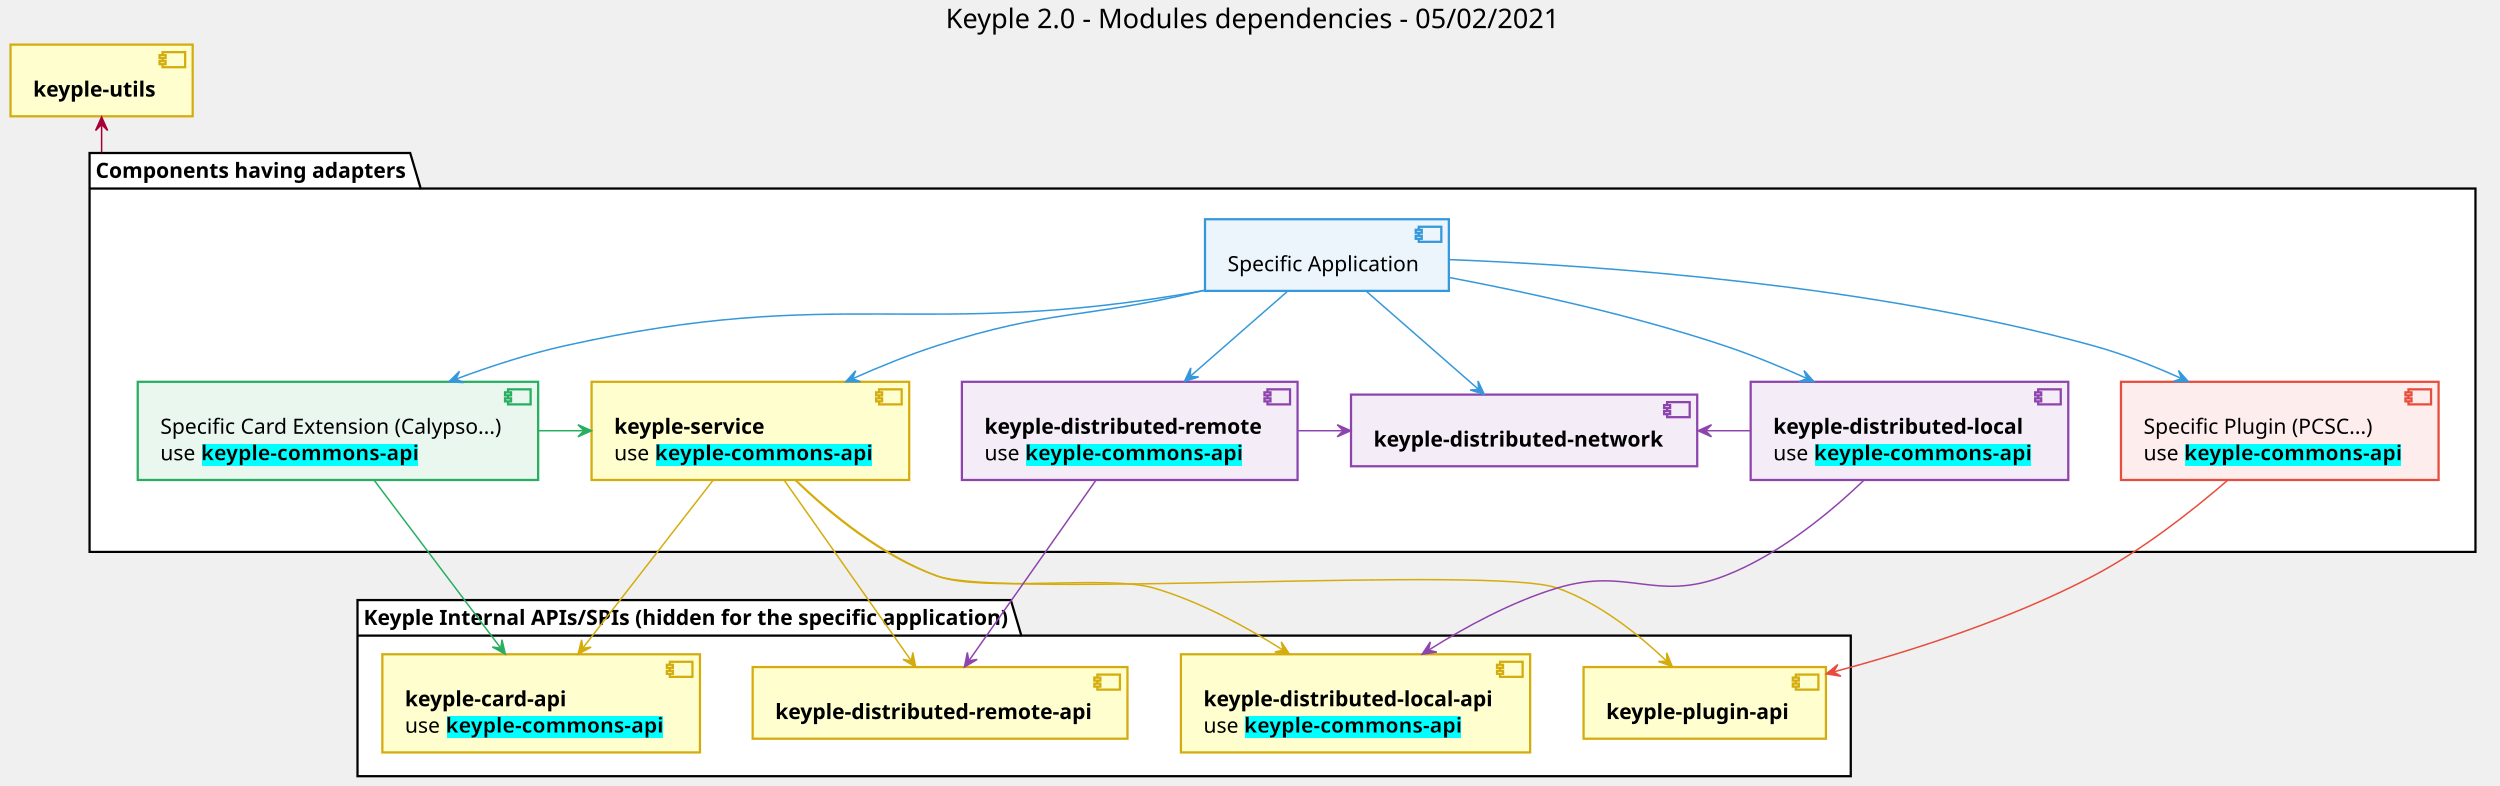
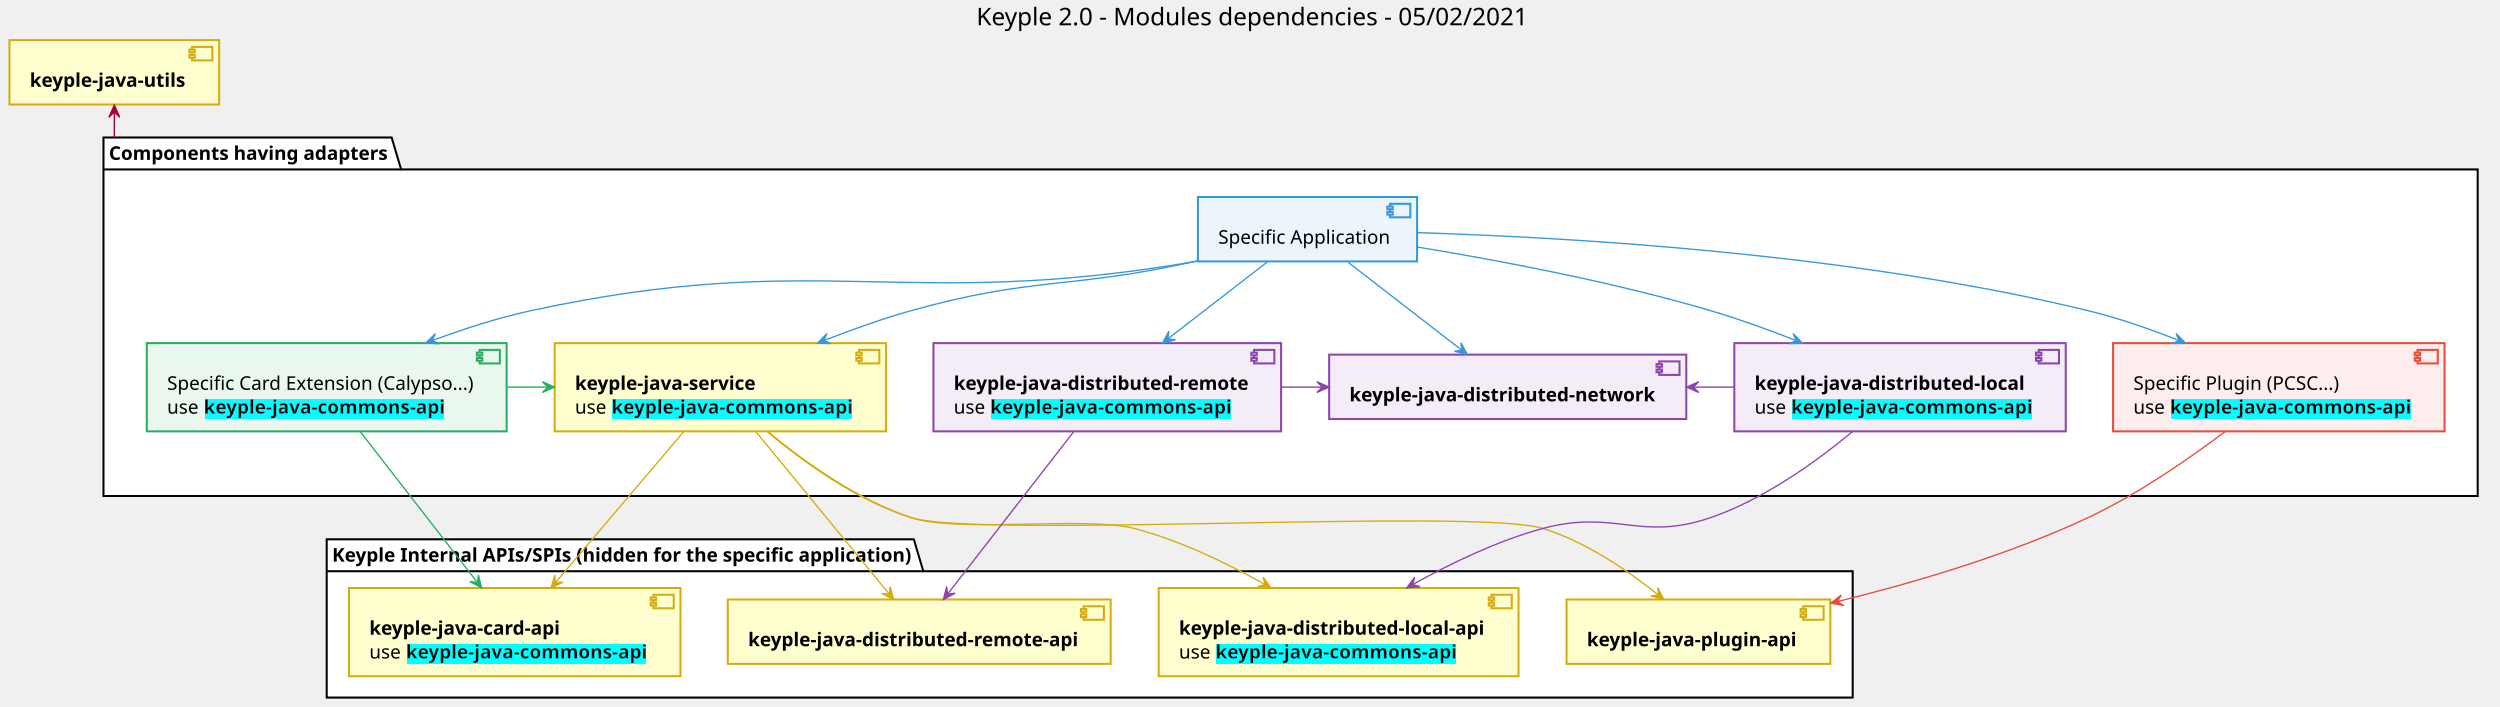
- <svg xmlns="http://www.w3.org/2000/svg" contentScriptType="application/ecmascript" contentStyleType="text/css" height="1305px" preserveAspectRatio="none" style="width:4152px;height:1305px;" version="1.1" viewBox="0 0 4152 1305" width="4152.5px" zoomAndPan="magnify">
+ <svg xmlns="http://www.w3.org/2000/svg" contentScriptType="application/ecmascript" contentStyleType="text/css" height="1305px" preserveAspectRatio="none" style="width:4620px;height:1305px;" version="1.1" viewBox="0 0 4620 1305" width="4620px" zoomAndPan="magnify">
  <defs>
-     <filter height="1" id="ba71wgr8ds7eg0" width="1" x="0" y="0">
+     <filter height="1" id="b1gatxdrykxmls0" width="1" x="0" y="0">
      <feFlood flood-color="#00FFFF" result="flood" />
      <feComposite in="SourceGraphic" in2="flood" operator="over" />
    </filter>
  </defs>
  <g>
-     <text fill="#000000" font-family="sans-serif" font-size="45" lengthAdjust="spacing" textLength="980" x="1570.625" y="46.714">Keyple 2.0 - Modules dependencies - 05/02/2021</text>
-     <polygon fill="#FFFFFF" points="148.75,254.102,681.25,254.102,698.75,313.125,4111.25,313.125,4111.25,916.602,148.75,916.602,148.75,254.102" style="stroke:#000000;stroke-width:3.75;" />
-     <line style="stroke:#000000;stroke-width:3.75;" x1="148.75" x2="698.75" y1="313.125" y2="313.125" />
-     <text fill="#000000" font-family="sans-serif" font-size="35" font-weight="bold" lengthAdjust="spacing" textLength="517.5" x="158.75" y="295.435">Components having adapters</text>
-     <polygon fill="#FFFFFF" points="593.75,996.602,1678.75,996.602,1696.25,1055.625,3073.75,1055.625,3073.75,1289.102,593.75,1289.102,593.75,996.602" style="stroke:#000000;stroke-width:3.75;" />
-     <line style="stroke:#000000;stroke-width:3.75;" x1="593.75" x2="1696.25" y1="1055.625" y2="1055.625" />
-     <text fill="#000000" font-family="sans-serif" font-size="35" font-weight="bold" lengthAdjust="spacing" textLength="1070" x="603.75" y="1037.935">Keyple Internal APIs/SPIs (hidden for the specific application)</text>
-     <rect fill="#EBF5FB" height="119.023" style="stroke:#3498DB;stroke-width:3.75;" width="405" x="2001.25" y="364.102" />
-     <rect fill="#EBF5FB" height="25" style="stroke:#3498DB;stroke-width:3.75;" width="37.5" x="2356.25" y="376.602" />
-     <rect fill="#EBF5FB" height="5" style="stroke:#3498DB;stroke-width:3.75;" width="10" x="2351.25" y="381.602" />
-     <rect fill="#EBF5FB" height="5" style="stroke:#3498DB;stroke-width:3.75;" width="10" x="2351.25" y="391.602" />
-     <text fill="#000000" font-family="sans-serif" font-size="35" lengthAdjust="spacing" textLength="305" x="2038.75" y="450.435">Specific Application</text>
-     <rect fill="#FEFECE" height="163.047" style="stroke:#D4AC0D;stroke-width:3.75;" width="527.5" x="982.5" y="634.102" />
-     <rect fill="#FEFECE" height="25" style="stroke:#D4AC0D;stroke-width:3.75;" width="37.5" x="1460" y="646.602" />
-     <rect fill="#FEFECE" height="5" style="stroke:#D4AC0D;stroke-width:3.75;" width="10" x="1455" y="651.602" />
-     <rect fill="#FEFECE" height="5" style="stroke:#D4AC0D;stroke-width:3.75;" width="10" x="1455" y="661.602" />
-     <text fill="#000000" font-family="sans-serif" font-size="35" font-weight="bold" lengthAdjust="spacing" textLength="260" x="1020" y="720.435">keyple-service</text>
-     <text fill="#000000" font-family="sans-serif" font-size="35" lengthAdjust="spacing" textLength="57.5" x="1020" y="764.458">use</text>
-     <text fill="#000000" filter="url(#ba71wgr8ds7eg0)" font-family="sans-serif" font-size="35" font-weight="bold" lengthAdjust="spacing" textLength="360" x="1087.5" y="764.458">keyple-commons-api</text>
-     <rect fill="#FDEDEC" height="163.047" style="stroke:#E74C3C;stroke-width:3.75;" width="527.5" x="3522.5" y="634.102" />
-     <rect fill="#FDEDEC" height="25" style="stroke:#E74C3C;stroke-width:3.75;" width="37.5" x="4000" y="646.602" />
-     <rect fill="#FDEDEC" height="5" style="stroke:#E74C3C;stroke-width:3.75;" width="10" x="3995" y="651.602" />
-     <rect fill="#FDEDEC" height="5" style="stroke:#E74C3C;stroke-width:3.75;" width="10" x="3995" y="661.602" />
-     <text fill="#000000" font-family="sans-serif" font-size="35" lengthAdjust="spacing" textLength="390" x="3560" y="720.435">Specific Plugin (PCSC...)</text>
-     <text fill="#000000" font-family="sans-serif" font-size="35" lengthAdjust="spacing" textLength="57.5" x="3560" y="764.458">use</text>
-     <text fill="#000000" filter="url(#ba71wgr8ds7eg0)" font-family="sans-serif" font-size="35" font-weight="bold" lengthAdjust="spacing" textLength="360" x="3627.5" y="764.458">keyple-commons-api</text>
-     <rect fill="#E9F7EF" height="163.047" style="stroke:#27AE60;stroke-width:3.75;" width="665" x="228.75" y="634.102" />
-     <rect fill="#E9F7EF" height="25" style="stroke:#27AE60;stroke-width:3.75;" width="37.5" x="843.75" y="646.602" />
-     <rect fill="#E9F7EF" height="5" style="stroke:#27AE60;stroke-width:3.75;" width="10" x="838.75" y="651.602" />
-     <rect fill="#E9F7EF" height="5" style="stroke:#27AE60;stroke-width:3.75;" width="10" x="838.75" y="661.602" />
-     <text fill="#000000" font-family="sans-serif" font-size="35" lengthAdjust="spacing" textLength="565" x="266.25" y="720.435">Specific Card Extension (Calypso...)</text>
-     <text fill="#000000" font-family="sans-serif" font-size="35" lengthAdjust="spacing" textLength="57.5" x="266.25" y="764.458">use</text>
-     <text fill="#000000" filter="url(#ba71wgr8ds7eg0)" font-family="sans-serif" font-size="35" font-weight="bold" lengthAdjust="spacing" textLength="360" x="333.75" y="764.458">keyple-commons-api</text>
-     <rect fill="#F4ECF7" height="163.047" style="stroke:#8E44AD;stroke-width:3.75;" width="527.5" x="2907.5" y="634.102" />
-     <rect fill="#F4ECF7" height="25" style="stroke:#8E44AD;stroke-width:3.75;" width="37.5" x="3385" y="646.602" />
-     <rect fill="#F4ECF7" height="5" style="stroke:#8E44AD;stroke-width:3.75;" width="10" x="3380" y="651.602" />
-     <rect fill="#F4ECF7" height="5" style="stroke:#8E44AD;stroke-width:3.75;" width="10" x="3380" y="661.602" />
-     <text fill="#000000" font-family="sans-serif" font-size="35" font-weight="bold" lengthAdjust="spacing" textLength="415" x="2945" y="720.435">keyple-distributed-local</text>
-     <text fill="#000000" font-family="sans-serif" font-size="35" lengthAdjust="spacing" textLength="57.5" x="2945" y="764.458">use</text>
-     <text fill="#000000" filter="url(#ba71wgr8ds7eg0)" font-family="sans-serif" font-size="35" font-weight="bold" lengthAdjust="spacing" textLength="360" x="3012.5" y="764.458">keyple-commons-api</text>
-     <rect fill="#F4ECF7" height="119.023" style="stroke:#8E44AD;stroke-width:3.75;" width="575" x="2243.75" y="655.352" />
-     <rect fill="#F4ECF7" height="25" style="stroke:#8E44AD;stroke-width:3.75;" width="37.5" x="2768.75" y="667.852" />
-     <rect fill="#F4ECF7" height="5" style="stroke:#8E44AD;stroke-width:3.75;" width="10" x="2763.75" y="672.852" />
-     <rect fill="#F4ECF7" height="5" style="stroke:#8E44AD;stroke-width:3.75;" width="10" x="2763.75" y="682.852" />
-     <text fill="#000000" font-family="sans-serif" font-size="35" font-weight="bold" lengthAdjust="spacing" textLength="475" x="2281.25" y="741.685">keyple-distributed-network</text>
-     <rect fill="#F4ECF7" height="163.047" style="stroke:#8E44AD;stroke-width:3.75;" width="557.5" x="1597.5" y="634.102" />
-     <rect fill="#F4ECF7" height="25" style="stroke:#8E44AD;stroke-width:3.75;" width="37.5" x="2105" y="646.602" />
-     <rect fill="#F4ECF7" height="5" style="stroke:#8E44AD;stroke-width:3.75;" width="10" x="2100" y="651.602" />
-     <rect fill="#F4ECF7" height="5" style="stroke:#8E44AD;stroke-width:3.75;" width="10" x="2100" y="661.602" />
-     <text fill="#000000" font-family="sans-serif" font-size="35" font-weight="bold" lengthAdjust="spacing" textLength="457.5" x="1635" y="720.435">keyple-distributed-remote</text>
-     <text fill="#000000" font-family="sans-serif" font-size="35" lengthAdjust="spacing" textLength="57.5" x="1635" y="764.458">use</text>
-     <text fill="#000000" filter="url(#ba71wgr8ds7eg0)" font-family="sans-serif" font-size="35" font-weight="bold" lengthAdjust="spacing" textLength="360" x="1702.5" y="764.458">keyple-commons-api</text>
-     <rect fill="#FEFECE" height="119.023" style="stroke:#D4AC0D;stroke-width:3.75;" width="402.5" x="2630" y="1107.852" />
-     <rect fill="#FEFECE" height="25" style="stroke:#D4AC0D;stroke-width:3.75;" width="37.5" x="2982.5" y="1120.352" />
-     <rect fill="#FEFECE" height="5" style="stroke:#D4AC0D;stroke-width:3.75;" width="10" x="2977.5" y="1125.352" />
-     <rect fill="#FEFECE" height="5" style="stroke:#D4AC0D;stroke-width:3.75;" width="10" x="2977.5" y="1135.352" />
-     <text fill="#000000" font-family="sans-serif" font-size="35" font-weight="bold" lengthAdjust="spacing" textLength="302.5" x="2667.5" y="1194.185">keyple-plugin-api</text>
-     <rect fill="#FEFECE" height="163.047" style="stroke:#D4AC0D;stroke-width:3.75;" width="527.5" x="635" y="1086.602" />
-     <rect fill="#FEFECE" height="25" style="stroke:#D4AC0D;stroke-width:3.75;" width="37.5" x="1112.5" y="1099.102" />
-     <rect fill="#FEFECE" height="5" style="stroke:#D4AC0D;stroke-width:3.75;" width="10" x="1107.5" y="1104.102" />
-     <rect fill="#FEFECE" height="5" style="stroke:#D4AC0D;stroke-width:3.75;" width="10" x="1107.5" y="1114.102" />
-     <text fill="#000000" font-family="sans-serif" font-size="35" font-weight="bold" lengthAdjust="spacing" textLength="270" x="672.5" y="1172.935">keyple-card-api</text>
-     <text fill="#000000" font-family="sans-serif" font-size="35" lengthAdjust="spacing" textLength="57.5" x="672.5" y="1216.958">use</text>
-     <text fill="#000000" filter="url(#ba71wgr8ds7eg0)" font-family="sans-serif" font-size="35" font-weight="bold" lengthAdjust="spacing" textLength="360" x="740" y="1216.958">keyple-commons-api</text>
-     <rect fill="#FEFECE" height="163.047" style="stroke:#D4AC0D;stroke-width:3.75;" width="580" x="1961.25" y="1086.602" />
-     <rect fill="#FEFECE" height="25" style="stroke:#D4AC0D;stroke-width:3.75;" width="37.5" x="2491.25" y="1099.102" />
-     <rect fill="#FEFECE" height="5" style="stroke:#D4AC0D;stroke-width:3.75;" width="10" x="2486.25" y="1104.102" />
-     <rect fill="#FEFECE" height="5" style="stroke:#D4AC0D;stroke-width:3.75;" width="10" x="2486.25" y="1114.102" />
-     <text fill="#000000" font-family="sans-serif" font-size="35" font-weight="bold" lengthAdjust="spacing" textLength="480" x="1998.75" y="1172.935">keyple-distributed-local-api</text>
-     <text fill="#000000" font-family="sans-serif" font-size="35" lengthAdjust="spacing" textLength="57.5" x="1998.75" y="1216.958">use</text>
-     <text fill="#000000" filter="url(#ba71wgr8ds7eg0)" font-family="sans-serif" font-size="35" font-weight="bold" lengthAdjust="spacing" textLength="360" x="2066.25" y="1216.958">keyple-commons-api</text>
-     <rect fill="#FEFECE" height="119.023" style="stroke:#D4AC0D;stroke-width:3.75;" width="622.5" x="1250" y="1107.852" />
-     <rect fill="#FEFECE" height="25" style="stroke:#D4AC0D;stroke-width:3.75;" width="37.5" x="1822.5" y="1120.352" />
-     <rect fill="#FEFECE" height="5" style="stroke:#D4AC0D;stroke-width:3.75;" width="10" x="1817.5" y="1125.352" />
-     <rect fill="#FEFECE" height="5" style="stroke:#D4AC0D;stroke-width:3.75;" width="10" x="1817.5" y="1135.352" />
-     <text fill="#000000" font-family="sans-serif" font-size="35" font-weight="bold" lengthAdjust="spacing" textLength="522.5" x="1287.5" y="1194.185">keyple-distributed-remote-api</text>
-     <rect fill="#FEFECE" height="119.023" style="stroke:#D4AC0D;stroke-width:3.75;" width="302.5" x="17.5" y="74.102" />
-     <rect fill="#FEFECE" height="25" style="stroke:#D4AC0D;stroke-width:3.75;" width="37.5" x="270" y="86.602" />
-     <rect fill="#FEFECE" height="5" style="stroke:#D4AC0D;stroke-width:3.75;" width="10" x="265" y="91.602" />
-     <rect fill="#FEFECE" height="5" style="stroke:#D4AC0D;stroke-width:3.75;" width="10" x="265" y="101.602" />
-     <text fill="#000000" font-family="sans-serif" font-size="35" font-weight="bold" lengthAdjust="spacing" textLength="202.5" x="55" y="160.435">keyple-utils</text>
-     <path d="M2406.823,431.134 C2661.05,441.107 3107.925,472.912 3476.25,574.102 C3525.25,587.567 3576.4,607.694 3622.7,628.469 " fill="none" id="application-to-plugin" style="stroke:#3498DB;stroke-width:2.5;" />
-     <polygon fill="#3498DB" points="3634.375,633.762,3618.036,615.341,3622.997,628.585,3609.754,633.546,3634.375,633.762" style="stroke:#3498DB;stroke-width:2.5;" />
-     <path d="M2000.233,481.939 C1997.22,482.672 1994.225,483.392 1991.25,484.102 C1799.21,529.907 1744.12,513.419 1556.25,574.102 C1510.09,589.012 1461.585,608.667 1417.01,628.479 " fill="none" id="application-to-service" style="stroke:#3498DB;stroke-width:2.5;" />
-     <polygon fill="#3498DB" points="1404.545,634.067,1429.167,633.987,1415.951,628.953,1420.985,615.737,1404.545,634.067" style="stroke:#3498DB;stroke-width:2.5;" />
-     <path d="M2000.338,482.439 C1997.29,483.014 1994.26,483.569 1991.25,484.102 C1528.918,565.742 1397.045,472.214 938.75,574.102 C878.615,587.472 815.095,608.104 757.663,629.407 " fill="none" id="application-to-extension" style="stroke:#3498DB;stroke-width:2.5;" />
-     <polygon fill="#3498DB" points="745.503,633.962,770.08,635.439,757.209,629.58,763.069,616.709,745.503,633.962" style="stroke:#3498DB;stroke-width:2.5;" />
-     <path d="M2406.665,460.842 C2538.725,485.827 2713.675,524.054 2863.75,574.102 C2908.95,589.174 2956.475,608.679 3000.275,628.277 " fill="none" id="application-to-local" style="stroke:#3498DB;stroke-width:2.5;" />
-     <polygon fill="#3498DB" points="3012.525,633.802,2996.13,615.432,3001.131,628.66,2987.903,633.662,3012.525,633.802" style="stroke:#3498DB;stroke-width:2.5;" />
-     <path d="M2270.025,484.529 C2323.738,531.477 2399.45,597.652 2455.543,646.682 " fill="none" id="application-to-network" style="stroke:#3498DB;stroke-width:2.5;" />
-     <polygon fill="#3498DB" points="2465.075,655.012,2454.719,632.673,2455.665,646.784,2441.554,647.729,2465.075,655.012" style="stroke:#3498DB;stroke-width:2.5;" />
-     <path d="M2137.475,484.529 C2091.375,524.822 2029.07,579.282 1976.87,624.907 " fill="none" id="application-to-remote" style="stroke:#3498DB;stroke-width:2.5;" />
-     <polygon fill="#3498DB" points="1967.245,633.317,1990.766,626.034,1976.655,625.088,1977.601,610.978,1967.245,633.317" style="stroke:#3498DB;stroke-width:2.5;" />
-     <path d="M620.812,796.827 C679.67,874.869 769.59,994.094 831.107,1075.664 " fill="none" id="extension-to-cardApi" style="stroke:#27AE60;stroke-width:2.5;" />
-     <polygon fill="#27AE60" points="839.217,1086.416,833.654,1062.43,831.691,1076.436,817.686,1074.472,839.217,1086.416" style="stroke:#27AE60;stroke-width:2.5;" />
-     <path d="M894.385,715.352 C919.355,715.352 944.325,715.352 969.293,715.352 " fill="none" id="extension-to-service" style="stroke:#27AE60;stroke-width:2.5;" />
-     <polygon fill="#27AE60" points="982.35,715.352,959.85,705.352,969.85,715.352,959.85,725.352,982.35,715.352" style="stroke:#27AE60;stroke-width:2.5;" />
-     <path d="M3700.3,797.114 C3640.975,848.392 3558.3,913.402 3476.25,956.602 C3340.05,1028.314 3174.675,1081.237 3045.475,1115.851 " fill="none" id="plugin-to-pluginApi" style="stroke:#E74C3C;stroke-width:2.5;" />
-     <polygon fill="#E74C3C" points="3033.1,1119.144,3057.415,1123.022,3045.18,1115.929,3052.272,1103.694,3033.1,1119.144" style="stroke:#E74C3C;stroke-width:2.5;" />
-     <path d="M1320.557,797.519 C1378.612,853.679 1464.6,924.404 1556.25,956.602 C1664.245,994.542 2478.258,938.652 2586.25,976.602 C2655.95,1001.094 2721.5,1053.784 2767.225,1097.286 " fill="none" id="service-to-pluginApi" style="stroke:#D4AC0D;stroke-width:2.5;" />
-     <polygon fill="#D4AC0D" points="2777.25,1106.983,2768.012,1084.159,2768.258,1098.299,2754.119,1098.545,2777.25,1106.983" style="stroke:#D4AC0D;stroke-width:2.5;" />
-     <path d="M1184.925,796.827 C1124.32,874.869 1031.737,994.094 968.395,1075.664 " fill="none" id="service-to-cardApi" style="stroke:#D4AC0D;stroke-width:2.5;" />
-     <polygon fill="#D4AC0D" points="960.048,1086.416,981.747,1074.781,967.715,1076.544,965.952,1062.512,960.048,1086.416" style="stroke:#D4AC0D;stroke-width:2.5;" />
-     <path d="M1301.84,796.827 C1361.848,882.072 1456.44,1016.454 1513.297,1097.228 " fill="none" id="service-to-distributedRemoteApi" style="stroke:#D4AC0D;stroke-width:2.5;" />
-     <polygon fill="#D4AC0D" points="1520.72,1107.774,1515.946,1083.619,1513.525,1097.552,1499.591,1095.132,1520.72,1107.774" style="stroke:#D4AC0D;stroke-width:2.5;" />
-     <path d="M1322.132,797.724 C1380.342,853.209 1465.832,922.992 1556.25,956.602 C1631.352,984.519 1839.342,954.129 1916.25,976.602 C1991.955,998.724 2069.135,1040.629 2130.302,1079.345 " fill="none" id="service-to-distributedLocalApi" style="stroke:#D4AC0D;stroke-width:2.5;" />
-     <polygon fill="#D4AC0D" points="2141.535,1086.531,2127.971,1065.982,2131.005,1079.795,2117.193,1082.829,2141.535,1086.531" style="stroke:#D4AC0D;stroke-width:2.5;" />
-     <path d="M2832.925,715.352 C2857.675,715.352 2882.4,715.352 2907.125,715.352 " fill="none" id="network-backto-local" style="stroke:#8E44AD;stroke-width:2.5;" />
-     <polygon fill="#8E44AD" points="2820,715.352,2842.5,725.352,2832.5,715.352,2842.5,705.352,2820,715.352" style="stroke:#8E44AD;stroke-width:2.5;" />
-     <path d="M3095.925,797.282 C3038.175,852.547 2953.375,922.247 2863.75,956.602 C2748.3,1000.864 2704.65,940.944 2586.25,976.602 C2511.032,999.254 2434.18,1040.964 2373.09,1079.424 " fill="none" id="local-to-distributedLocalApi" style="stroke:#8E44AD;stroke-width:2.5;" />
-     <polygon fill="#8E44AD" points="2361.87,1086.562,2386.221,1082.919,2372.416,1079.851,2375.484,1066.046,2361.87,1086.562" style="stroke:#8E44AD;stroke-width:2.5;" />
-     <path d="M2155.137,715.352 C2180.16,715.352 2205.18,715.352 2230.202,715.352 " fill="none" id="remote-to-network" style="stroke:#8E44AD;stroke-width:2.5;" />
-     <polygon fill="#8E44AD" points="2243.287,715.352,2220.787,705.352,2230.787,715.352,2220.787,725.352,2243.287,715.352" style="stroke:#8E44AD;stroke-width:2.5;" />
-     <path d="M1820.66,796.827 C1760.652,882.072 1666.06,1016.454 1609.203,1097.228 " fill="none" id="remote-to-distributedRemoteApi" style="stroke:#8E44AD;stroke-width:2.5;" />
-     <polygon fill="#8E44AD" points="1601.78,1107.774,1622.909,1095.132,1608.975,1097.552,1606.554,1083.619,1601.78,1107.774" style="stroke:#8E44AD;stroke-width:2.5;" />
-     <path d="M168.75,206.982 C168.75,217.184 168.75,228.057 168.75,239.288 C168.75,242.096 168.75,244.926 168.75,247.774 C168.75,249.198 168.75,250.626 168.75,252.058 C168.75,252.416 168.75,252.775 168.75,253.133 " fill="none" id="utils-backto-packMain" style="stroke:#A80036;stroke-width:2.5;" />
-     <polygon fill="#A80036" points="168.75,194.277,158.75,216.777,168.75,206.777,178.75,216.777,168.75,194.277" style="stroke:#A80036;stroke-width:2.5;" />
+     <text fill="#000000" font-family="sans-serif" font-size="45" lengthAdjust="spacing" textLength="980" x="1804.375" y="46.714">Keyple 2.0 - Modules dependencies - 05/02/2021</text>
+     <polygon fill="#FFFFFF" points="191.25,254.102,723.75,254.102,741.25,313.125,4578.75,313.125,4578.75,916.602,191.25,916.602,191.25,254.102" style="stroke:#000000;stroke-width:3.75;" />
+     <line style="stroke:#000000;stroke-width:3.75;" x1="191.25" x2="741.25" y1="313.125" y2="313.125" />
+     <text fill="#000000" font-family="sans-serif" font-size="35" font-weight="bold" lengthAdjust="spacing" textLength="517.5" x="201.25" y="295.435">Components having adapters</text>
+     <polygon fill="#FFFFFF" points="603.75,996.602,1688.75,996.602,1706.25,1055.625,3423.75,1055.625,3423.75,1289.102,603.75,1289.102,603.75,996.602" style="stroke:#000000;stroke-width:3.75;" />
+     <line style="stroke:#000000;stroke-width:3.75;" x1="603.75" x2="1706.25" y1="1055.625" y2="1055.625" />
+     <text fill="#000000" font-family="sans-serif" font-size="35" font-weight="bold" lengthAdjust="spacing" textLength="1070" x="613.75" y="1037.935">Keyple Internal APIs/SPIs (hidden for the specific application)</text>
+     <rect fill="#EBF5FB" height="119.023" style="stroke:#3498DB;stroke-width:3.75;" width="405" x="2213.75" y="364.102" />
+     <rect fill="#EBF5FB" height="25" style="stroke:#3498DB;stroke-width:3.75;" width="37.5" x="2568.75" y="376.602" />
+     <rect fill="#EBF5FB" height="5" style="stroke:#3498DB;stroke-width:3.75;" width="10" x="2563.75" y="381.602" />
+     <rect fill="#EBF5FB" height="5" style="stroke:#3498DB;stroke-width:3.75;" width="10" x="2563.75" y="391.602" />
+     <text fill="#000000" font-family="sans-serif" font-size="35" lengthAdjust="spacing" textLength="305" x="2251.25" y="450.435">Specific Application</text>
+     <rect fill="#FEFECE" height="163.047" style="stroke:#D4AC0D;stroke-width:3.75;" width="612.5" x="1025" y="634.102" />
+     <rect fill="#FEFECE" height="25" style="stroke:#D4AC0D;stroke-width:3.75;" width="37.5" x="1587.5" y="646.602" />
+     <rect fill="#FEFECE" height="5" style="stroke:#D4AC0D;stroke-width:3.75;" width="10" x="1582.5" y="651.602" />
+     <rect fill="#FEFECE" height="5" style="stroke:#D4AC0D;stroke-width:3.75;" width="10" x="1582.5" y="661.602" />
+     <text fill="#000000" font-family="sans-serif" font-size="35" font-weight="bold" lengthAdjust="spacing" textLength="345" x="1062.5" y="720.435">keyple-java-service</text>
+     <text fill="#000000" font-family="sans-serif" font-size="35" lengthAdjust="spacing" textLength="57.5" x="1062.5" y="764.458">use</text>
+     <text fill="#000000" filter="url(#b1gatxdrykxmls0)" font-family="sans-serif" font-size="35" font-weight="bold" lengthAdjust="spacing" textLength="445" x="1130" y="764.458">keyple-java-commons-api</text>
+     <rect fill="#FDEDEC" height="163.047" style="stroke:#E74C3C;stroke-width:3.75;" width="612.5" x="3905" y="634.102" />
+     <rect fill="#FDEDEC" height="25" style="stroke:#E74C3C;stroke-width:3.75;" width="37.5" x="4467.5" y="646.602" />
+     <rect fill="#FDEDEC" height="5" style="stroke:#E74C3C;stroke-width:3.75;" width="10" x="4462.5" y="651.602" />
+     <rect fill="#FDEDEC" height="5" style="stroke:#E74C3C;stroke-width:3.75;" width="10" x="4462.5" y="661.602" />
+     <text fill="#000000" font-family="sans-serif" font-size="35" lengthAdjust="spacing" textLength="390" x="3942.5" y="720.435">Specific Plugin (PCSC...)</text>
+     <text fill="#000000" font-family="sans-serif" font-size="35" lengthAdjust="spacing" textLength="57.5" x="3942.5" y="764.458">use</text>
+     <text fill="#000000" filter="url(#b1gatxdrykxmls0)" font-family="sans-serif" font-size="35" font-weight="bold" lengthAdjust="spacing" textLength="445" x="4010" y="764.458">keyple-java-commons-api</text>
+     <rect fill="#E9F7EF" height="163.047" style="stroke:#27AE60;stroke-width:3.75;" width="665" x="271.25" y="634.102" />
+     <rect fill="#E9F7EF" height="25" style="stroke:#27AE60;stroke-width:3.75;" width="37.5" x="886.25" y="646.602" />
+     <rect fill="#E9F7EF" height="5" style="stroke:#27AE60;stroke-width:3.75;" width="10" x="881.25" y="651.602" />
+     <rect fill="#E9F7EF" height="5" style="stroke:#27AE60;stroke-width:3.75;" width="10" x="881.25" y="661.602" />
+     <text fill="#000000" font-family="sans-serif" font-size="35" lengthAdjust="spacing" textLength="565" x="308.75" y="720.435">Specific Card Extension (Calypso...)</text>
+     <text fill="#000000" font-family="sans-serif" font-size="35" lengthAdjust="spacing" textLength="57.5" x="308.75" y="764.458">use</text>
+     <text fill="#000000" filter="url(#b1gatxdrykxmls0)" font-family="sans-serif" font-size="35" font-weight="bold" lengthAdjust="spacing" textLength="445" x="376.25" y="764.458">keyple-java-commons-api</text>
+     <rect fill="#F4ECF7" height="163.047" style="stroke:#8E44AD;stroke-width:3.75;" width="612.5" x="3205" y="634.102" />
+     <rect fill="#F4ECF7" height="25" style="stroke:#8E44AD;stroke-width:3.75;" width="37.5" x="3767.5" y="646.602" />
+     <rect fill="#F4ECF7" height="5" style="stroke:#8E44AD;stroke-width:3.75;" width="10" x="3762.5" y="651.602" />
+     <rect fill="#F4ECF7" height="5" style="stroke:#8E44AD;stroke-width:3.75;" width="10" x="3762.5" y="661.602" />
+     <text fill="#000000" font-family="sans-serif" font-size="35" font-weight="bold" lengthAdjust="spacing" textLength="500" x="3242.5" y="720.435">keyple-java-distributed-local</text>
+     <text fill="#000000" font-family="sans-serif" font-size="35" lengthAdjust="spacing" textLength="57.5" x="3242.5" y="764.458">use</text>
+     <text fill="#000000" filter="url(#b1gatxdrykxmls0)" font-family="sans-serif" font-size="35" font-weight="bold" lengthAdjust="spacing" textLength="445" x="3310" y="764.458">keyple-java-commons-api</text>
+     <rect fill="#F4ECF7" height="119.023" style="stroke:#8E44AD;stroke-width:3.75;" width="660" x="2456.25" y="655.352" />
+     <rect fill="#F4ECF7" height="25" style="stroke:#8E44AD;stroke-width:3.75;" width="37.5" x="3066.25" y="667.852" />
+     <rect fill="#F4ECF7" height="5" style="stroke:#8E44AD;stroke-width:3.75;" width="10" x="3061.25" y="672.852" />
+     <rect fill="#F4ECF7" height="5" style="stroke:#8E44AD;stroke-width:3.75;" width="10" x="3061.25" y="682.852" />
+     <text fill="#000000" font-family="sans-serif" font-size="35" font-weight="bold" lengthAdjust="spacing" textLength="560" x="2493.75" y="741.685">keyple-java-distributed-network</text>
+     <rect fill="#F4ECF7" height="163.047" style="stroke:#8E44AD;stroke-width:3.75;" width="642.5" x="1725" y="634.102" />
+     <rect fill="#F4ECF7" height="25" style="stroke:#8E44AD;stroke-width:3.75;" width="37.5" x="2317.5" y="646.602" />
+     <rect fill="#F4ECF7" height="5" style="stroke:#8E44AD;stroke-width:3.75;" width="10" x="2312.5" y="651.602" />
+     <rect fill="#F4ECF7" height="5" style="stroke:#8E44AD;stroke-width:3.75;" width="10" x="2312.5" y="661.602" />
+     <text fill="#000000" font-family="sans-serif" font-size="35" font-weight="bold" lengthAdjust="spacing" textLength="542.5" x="1762.5" y="720.435">keyple-java-distributed-remote</text>
+     <text fill="#000000" font-family="sans-serif" font-size="35" lengthAdjust="spacing" textLength="57.5" x="1762.5" y="764.458">use</text>
+     <text fill="#000000" filter="url(#b1gatxdrykxmls0)" font-family="sans-serif" font-size="35" font-weight="bold" lengthAdjust="spacing" textLength="445" x="1830" y="764.458">keyple-java-commons-api</text>
+     <rect fill="#FEFECE" height="119.023" style="stroke:#D4AC0D;stroke-width:3.75;" width="487.5" x="2895" y="1107.852" />
+     <rect fill="#FEFECE" height="25" style="stroke:#D4AC0D;stroke-width:3.75;" width="37.5" x="3332.5" y="1120.352" />
+     <rect fill="#FEFECE" height="5" style="stroke:#D4AC0D;stroke-width:3.75;" width="10" x="3327.5" y="1125.352" />
+     <rect fill="#FEFECE" height="5" style="stroke:#D4AC0D;stroke-width:3.75;" width="10" x="3327.5" y="1135.352" />
+     <text fill="#000000" font-family="sans-serif" font-size="35" font-weight="bold" lengthAdjust="spacing" textLength="387.5" x="2932.5" y="1194.185">keyple-java-plugin-api</text>
+     <rect fill="#FEFECE" height="163.047" style="stroke:#D4AC0D;stroke-width:3.75;" width="612.5" x="645" y="1086.602" />
+     <rect fill="#FEFECE" height="25" style="stroke:#D4AC0D;stroke-width:3.75;" width="37.5" x="1207.5" y="1099.102" />
+     <rect fill="#FEFECE" height="5" style="stroke:#D4AC0D;stroke-width:3.75;" width="10" x="1202.5" y="1104.102" />
+     <rect fill="#FEFECE" height="5" style="stroke:#D4AC0D;stroke-width:3.75;" width="10" x="1202.5" y="1114.102" />
+     <text fill="#000000" font-family="sans-serif" font-size="35" font-weight="bold" lengthAdjust="spacing" textLength="355" x="682.5" y="1172.935">keyple-java-card-api</text>
+     <text fill="#000000" font-family="sans-serif" font-size="35" lengthAdjust="spacing" textLength="57.5" x="682.5" y="1216.958">use</text>
+     <text fill="#000000" filter="url(#b1gatxdrykxmls0)" font-family="sans-serif" font-size="35" font-weight="bold" lengthAdjust="spacing" textLength="445" x="750" y="1216.958">keyple-java-commons-api</text>
+     <rect fill="#FEFECE" height="163.047" style="stroke:#D4AC0D;stroke-width:3.75;" width="665" x="2141.25" y="1086.602" />
+     <rect fill="#FEFECE" height="25" style="stroke:#D4AC0D;stroke-width:3.75;" width="37.5" x="2756.25" y="1099.102" />
+     <rect fill="#FEFECE" height="5" style="stroke:#D4AC0D;stroke-width:3.75;" width="10" x="2751.25" y="1104.102" />
+     <rect fill="#FEFECE" height="5" style="stroke:#D4AC0D;stroke-width:3.75;" width="10" x="2751.25" y="1114.102" />
+     <text fill="#000000" font-family="sans-serif" font-size="35" font-weight="bold" lengthAdjust="spacing" textLength="565" x="2178.75" y="1172.935">keyple-java-distributed-local-api</text>
+     <text fill="#000000" font-family="sans-serif" font-size="35" lengthAdjust="spacing" textLength="57.5" x="2178.75" y="1216.958">use</text>
+     <text fill="#000000" filter="url(#b1gatxdrykxmls0)" font-family="sans-serif" font-size="35" font-weight="bold" lengthAdjust="spacing" textLength="445" x="2246.25" y="1216.958">keyple-java-commons-api</text>
+     <rect fill="#FEFECE" height="119.023" style="stroke:#D4AC0D;stroke-width:3.75;" width="707.5" x="1345" y="1107.852" />
+     <rect fill="#FEFECE" height="25" style="stroke:#D4AC0D;stroke-width:3.75;" width="37.5" x="2002.5" y="1120.352" />
+     <rect fill="#FEFECE" height="5" style="stroke:#D4AC0D;stroke-width:3.75;" width="10" x="1997.5" y="1125.352" />
+     <rect fill="#FEFECE" height="5" style="stroke:#D4AC0D;stroke-width:3.75;" width="10" x="1997.5" y="1135.352" />
+     <text fill="#000000" font-family="sans-serif" font-size="35" font-weight="bold" lengthAdjust="spacing" textLength="607.5" x="1382.5" y="1194.185">keyple-java-distributed-remote-api</text>
+     <rect fill="#FEFECE" height="119.023" style="stroke:#D4AC0D;stroke-width:3.75;" width="387.5" x="17.5" y="74.102" />
+     <rect fill="#FEFECE" height="25" style="stroke:#D4AC0D;stroke-width:3.75;" width="37.5" x="355" y="86.602" />
+     <rect fill="#FEFECE" height="5" style="stroke:#D4AC0D;stroke-width:3.75;" width="10" x="350" y="91.602" />
+     <rect fill="#FEFECE" height="5" style="stroke:#D4AC0D;stroke-width:3.75;" width="10" x="350" y="101.602" />
+     <text fill="#000000" font-family="sans-serif" font-size="35" font-weight="bold" lengthAdjust="spacing" textLength="287.5" x="55" y="160.435">keyple-java-utils</text>
+     <path d="M2619.875,430.004 C2901.95,438.637 3425.775,468.859 3858.75,574.102 C3914.6,587.677 3973.4,608.152 4026.625,629.237 " fill="none" id="application-to-plugin" style="stroke:#3498DB;stroke-width:2.5;" />
+     <polygon fill="#3498DB" points="4038.6,634.027,4021.423,616.385,4026.994,629.384,4013.995,634.955,4038.6,634.027" style="stroke:#3498DB;stroke-width:2.5;" />
+     <path d="M2212.765,482.077 C2209.742,482.764 2206.735,483.442 2203.75,484.102 C1974.745,534.787 1909.6,510.822 1683.75,574.102 C1630.467,589.032 1574.132,609.134 1522.507,629.399 " fill="none" id="application-to-service" style="stroke:#3498DB;stroke-width:2.5;" />
+     <polygon fill="#3498DB" points="1510.878,633.997,1535.478,635.023,1522.502,629.4,1528.124,616.424,1510.878,633.997" style="stroke:#3498DB;stroke-width:2.5;" />
+     <path d="M2212.845,482.489 C2209.798,483.049 2206.765,483.587 2203.75,484.102 C1666.697,575.669 1513.757,459.012 981.25,574.102 C920.72,587.184 856.82,607.857 799.15,629.287 " fill="none" id="application-to-extension" style="stroke:#3498DB;stroke-width:2.5;" />
+     <polygon fill="#3498DB" points="786.942,633.869,811.522,635.325,798.645,629.476,804.494,616.6,786.942,633.869" style="stroke:#3498DB;stroke-width:2.5;" />
+     <path d="M2619.45,456.569 C2770.6,481.327 2981.025,521.017 3161.25,574.102 C3213.2,589.404 3268.2,609.337 3318.8,629.297 " fill="none" id="application-to-local" style="stroke:#3498DB;stroke-width:2.5;" />
+     <polygon fill="#3498DB" points="3330.9,634.097,3313.718,616.461,3319.293,629.458,3306.296,635.033,3330.9,634.097" style="stroke:#3498DB;stroke-width:2.5;" />
+     <path d="M2491.125,484.529 C2552.05,531.669 2638.05,598.199 2701.5,647.287 " fill="none" id="application-to-network" style="stroke:#3498DB;stroke-width:2.5;" />
+     <polygon fill="#3498DB" points="2711.475,655.012,2699.791,633.338,2701.586,647.366,2687.558,649.161,2711.475,655.012" style="stroke:#3498DB;stroke-width:2.5;" />
+     <path d="M2341.375,484.529 C2288.878,525.144 2217.775,580.152 2158.517,625.997 " fill="none" id="application-to-remote" style="stroke:#3498DB;stroke-width:2.5;" />
+     <polygon fill="#3498DB" points="2148.358,633.857,2172.273,627.999,2158.245,626.208,2160.036,612.18,2148.358,633.857" style="stroke:#3498DB;stroke-width:2.5;" />
+     <path d="M665.075,796.827 C725.68,874.869 818.263,994.094 881.605,1075.664 " fill="none" id="extension-to-cardApi" style="stroke:#27AE60;stroke-width:2.5;" />
+     <polygon fill="#27AE60" points="889.952,1086.416,884.048,1062.512,882.285,1076.544,868.253,1074.781,889.952,1086.416" style="stroke:#27AE60;stroke-width:2.5;" />
+     <path d="M936.95,715.352 C961.87,715.352 986.793,715.352 1011.712,715.352 " fill="none" id="extension-to-service" style="stroke:#27AE60;stroke-width:2.5;" />
+     <polygon fill="#27AE60" points="1024.745,715.352,1002.245,705.352,1012.245,715.352,1002.245,725.352,1024.745,715.352" style="stroke:#27AE60;stroke-width:2.5;" />
+     <path d="M4112.975,796.772 C4044.925,848.232 3950.425,913.584 3858.75,956.602 C3711.5,1025.702 3536.425,1077.084 3395.775,1111.582 " fill="none" id="plugin-to-pluginApi" style="stroke:#E74C3C;stroke-width:2.5;" />
+     <polygon fill="#E74C3C" points="3383.15,1114.659,3407.38,1119.039,3395.294,1111.695,3402.637,1099.609,3383.15,1114.659" style="stroke:#E74C3C;stroke-width:2.5;" />
+     <path d="M1417.05,797.124 C1484.105,853.479 1582.618,924.627 1683.75,956.602 C1807.455,995.714 2727.275,938.379 2851.25,976.602 C2931.275,1001.277 3009.925,1055.577 3064.675,1099.632 " fill="none" id="service-to-pluginApi" style="stroke:#D4AC0D;stroke-width:2.5;" />
+     <polygon fill="#D4AC0D" points="3074.625,1107.73,3063.543,1085.743,3064.95,1099.814,3050.878,1101.222,3074.625,1107.73" style="stroke:#D4AC0D;stroke-width:2.5;" />
+     <path d="M1264.188,796.827 C1197.648,875.187 1095.848,995.067 1026.562,1076.662 " fill="none" id="service-to-cardApi" style="stroke:#D4AC0D;stroke-width:2.5;" />
+     <polygon fill="#D4AC0D" points="1018.28,1086.416,1040.465,1075.736,1026.37,1076.887,1025.219,1062.792,1018.28,1086.416" style="stroke:#D4AC0D;stroke-width:2.5;" />
+     <path d="M1396.105,796.827 C1466.112,882.072 1576.473,1016.454 1642.805,1097.228 " fill="none" id="service-to-distributedRemoteApi" style="stroke:#D4AC0D;stroke-width:2.5;" />
+     <polygon fill="#D4AC0D" points="1651.465,1107.774,1644.91,1084.04,1643.53,1098.115,1629.456,1096.736,1651.465,1107.774" style="stroke:#D4AC0D;stroke-width:2.5;" />
+     <path d="M1418.053,796.794 C1485.243,852.587 1583.483,923.164 1683.75,956.602 C1770.81,985.634 2007.467,953.359 2096.25,976.602 C2180.693,998.709 2268.29,1041.114 2337.823,1080.138 " fill="none" id="service-to-distributedLocalApi" style="stroke:#D4AC0D;stroke-width:2.5;" />
+     <polygon fill="#D4AC0D" points="2348.823,1086.368,2334.174,1066.577,2337.946,1080.207,2324.316,1083.979,2348.823,1086.368" style="stroke:#D4AC0D;stroke-width:2.5;" />
+     <path d="M3129.925,715.352 C3154.85,715.352 3179.775,715.352 3204.7,715.352 " fill="none" id="network-backto-local" style="stroke:#8E44AD;stroke-width:2.5;" />
+     <polygon fill="#8E44AD" points="3116.9,715.352,3139.4,725.352,3129.4,715.352,3139.4,705.352,3116.9,715.352" style="stroke:#8E44AD;stroke-width:2.5;" />
+     <path d="M3424.3,796.909 C3357.575,852.374 3260.35,922.484 3161.25,956.602 C3030.7,1001.542 2984.525,940.569 2851.25,976.602 C2767.325,999.292 2680.1,1041.497 2610.675,1080.251 " fill="none" id="local-to-distributedLocalApi" style="stroke:#8E44AD;stroke-width:2.5;" />
+     <polygon fill="#8E44AD" points="2599.675,1086.437,2624.186,1084.095,2610.563,1080.297,2614.361,1066.675,2599.675,1086.437" style="stroke:#8E44AD;stroke-width:2.5;" />
+     <path d="M2367.832,715.352 C2392.885,715.352 2417.938,715.352 2442.99,715.352 " fill="none" id="remote-to-network" style="stroke:#8E44AD;stroke-width:2.5;" />
+     <polygon fill="#8E44AD" points="2456.093,715.352,2433.593,705.352,2443.593,715.352,2433.593,725.352,2456.093,715.352" style="stroke:#8E44AD;stroke-width:2.5;" />
+     <path d="M1984.925,796.827 C1918.725,882.072 1814.372,1016.454 1751.65,1097.228 " fill="none" id="remote-to-distributedRemoteApi" style="stroke:#8E44AD;stroke-width:2.5;" />
+     <polygon fill="#8E44AD" points="1743.46,1107.774,1765.159,1096.138,1751.127,1097.902,1749.363,1083.87,1743.46,1107.774" style="stroke:#8E44AD;stroke-width:2.5;" />
+     <path d="M211.25,206.982 C211.25,217.184 211.25,228.057 211.25,239.288 C211.25,242.096 211.25,244.926 211.25,247.774 C211.25,249.198 211.25,250.626 211.25,252.058 C211.25,252.416 211.25,252.775 211.25,253.133 " fill="none" id="utils-backto-packMain" style="stroke:#A80036;stroke-width:2.5;" />
+     <polygon fill="#A80036" points="211.25,194.277,201.25,216.777,211.25,206.777,221.25,216.777,211.25,194.277" style="stroke:#A80036;stroke-width:2.5;" />
  </g>
</svg>
